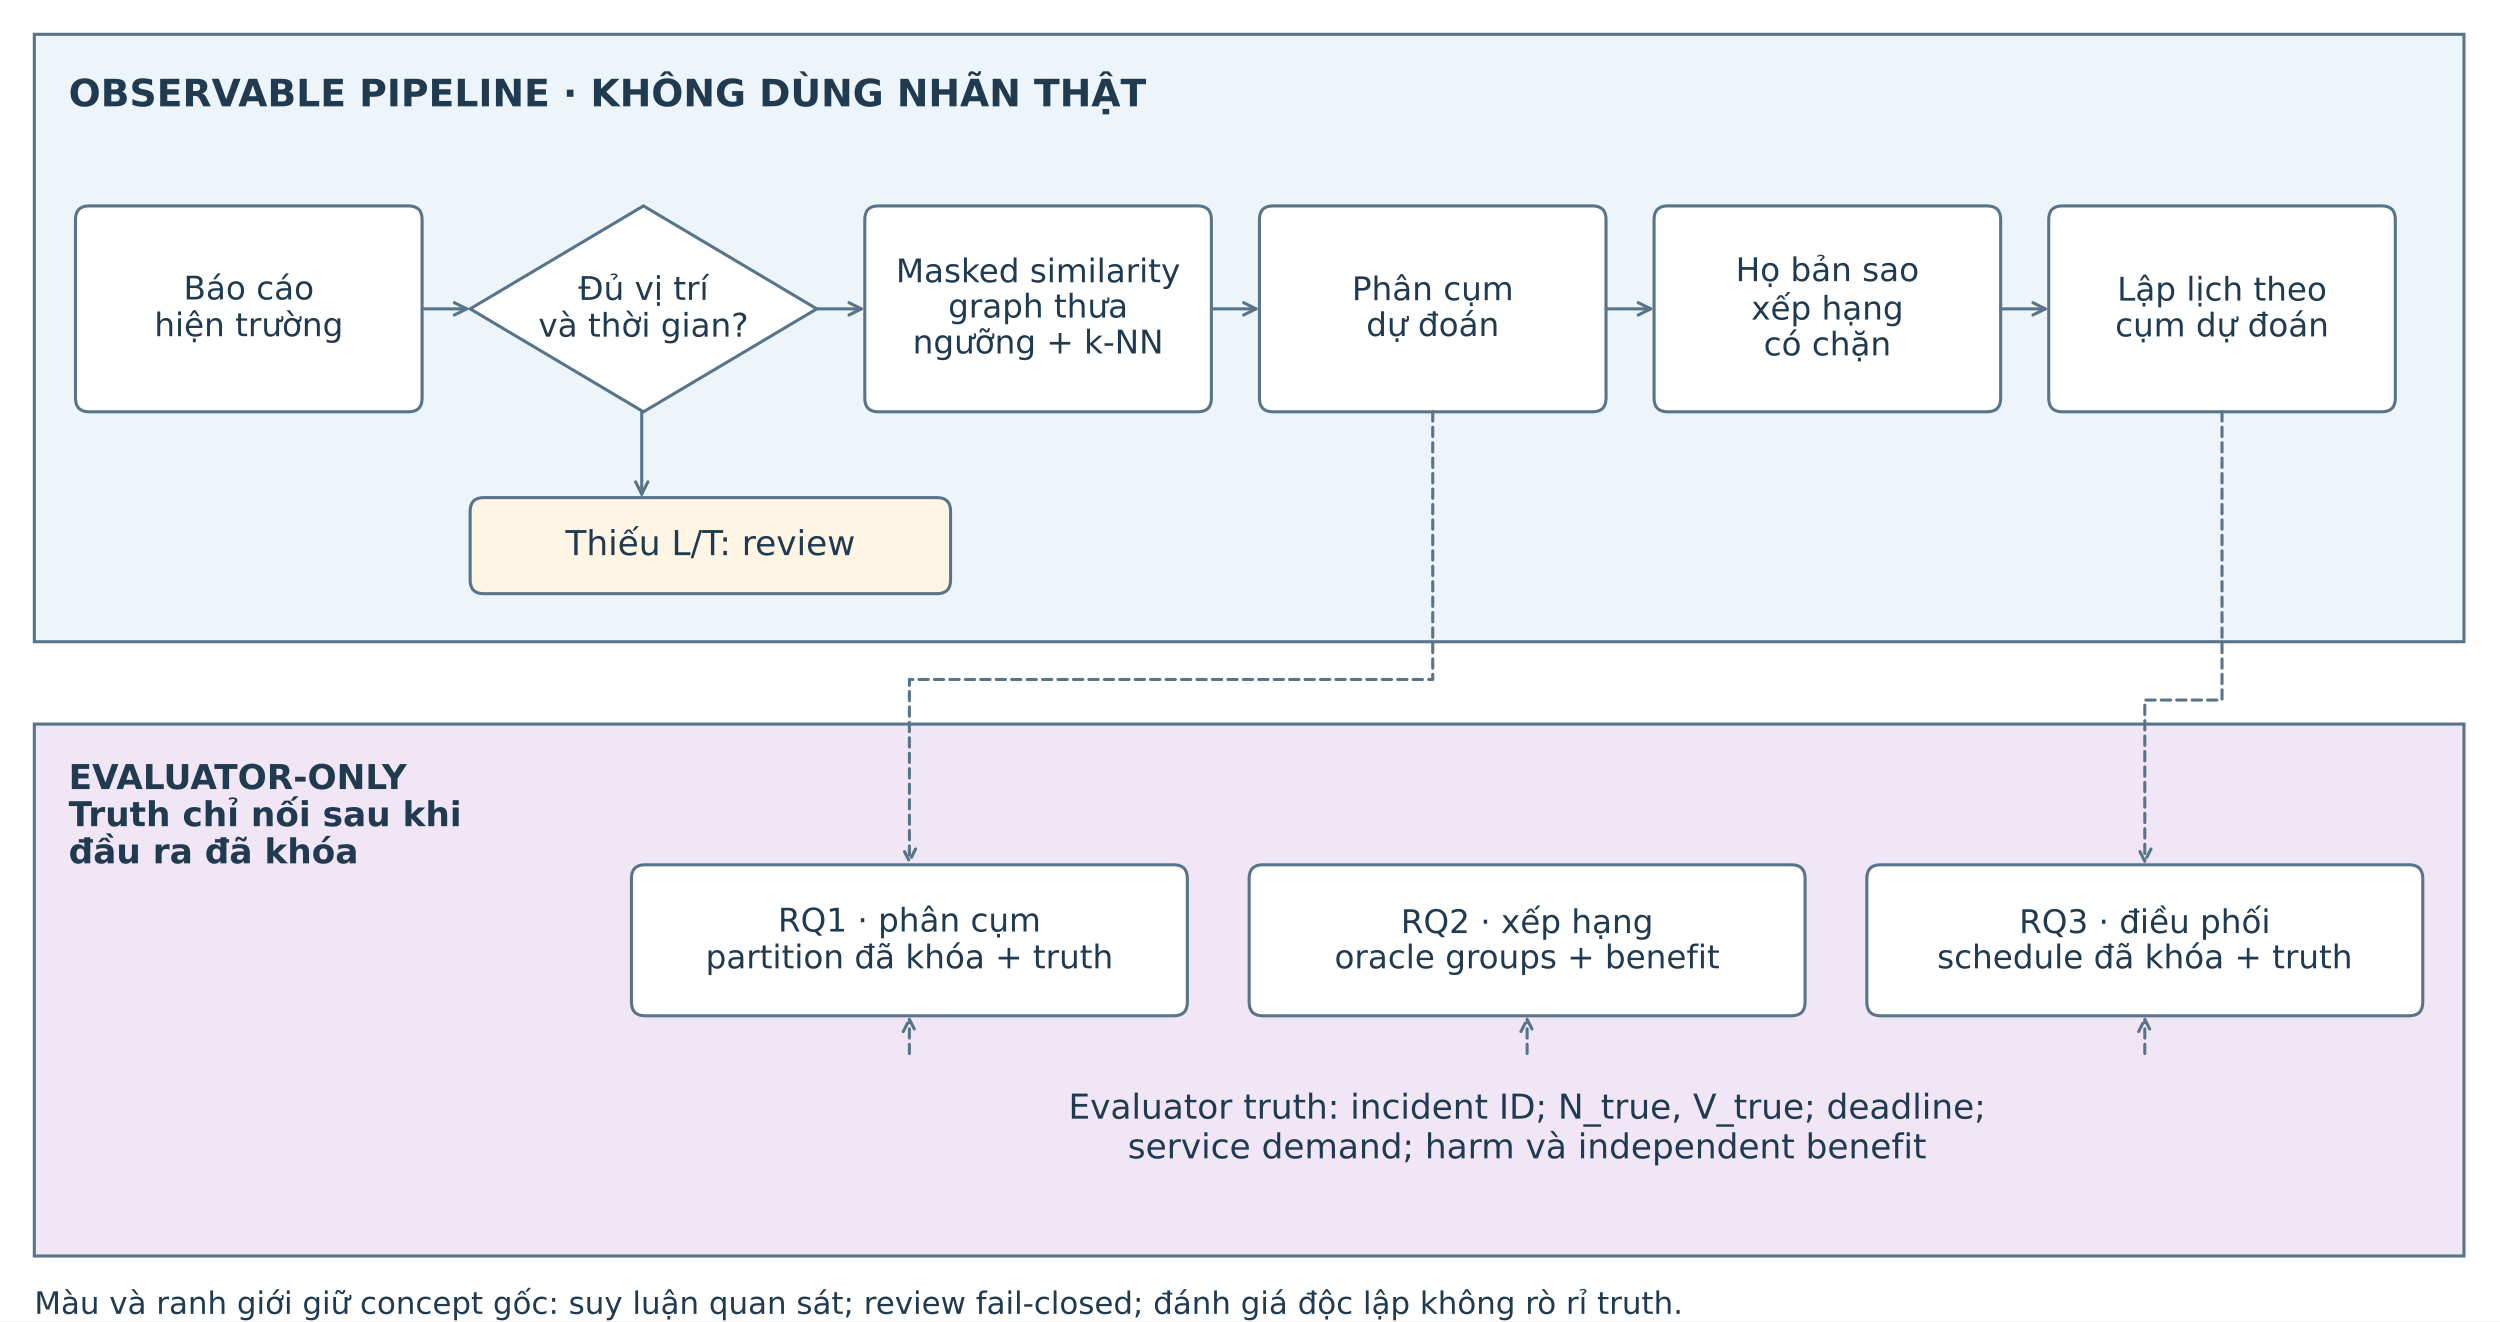
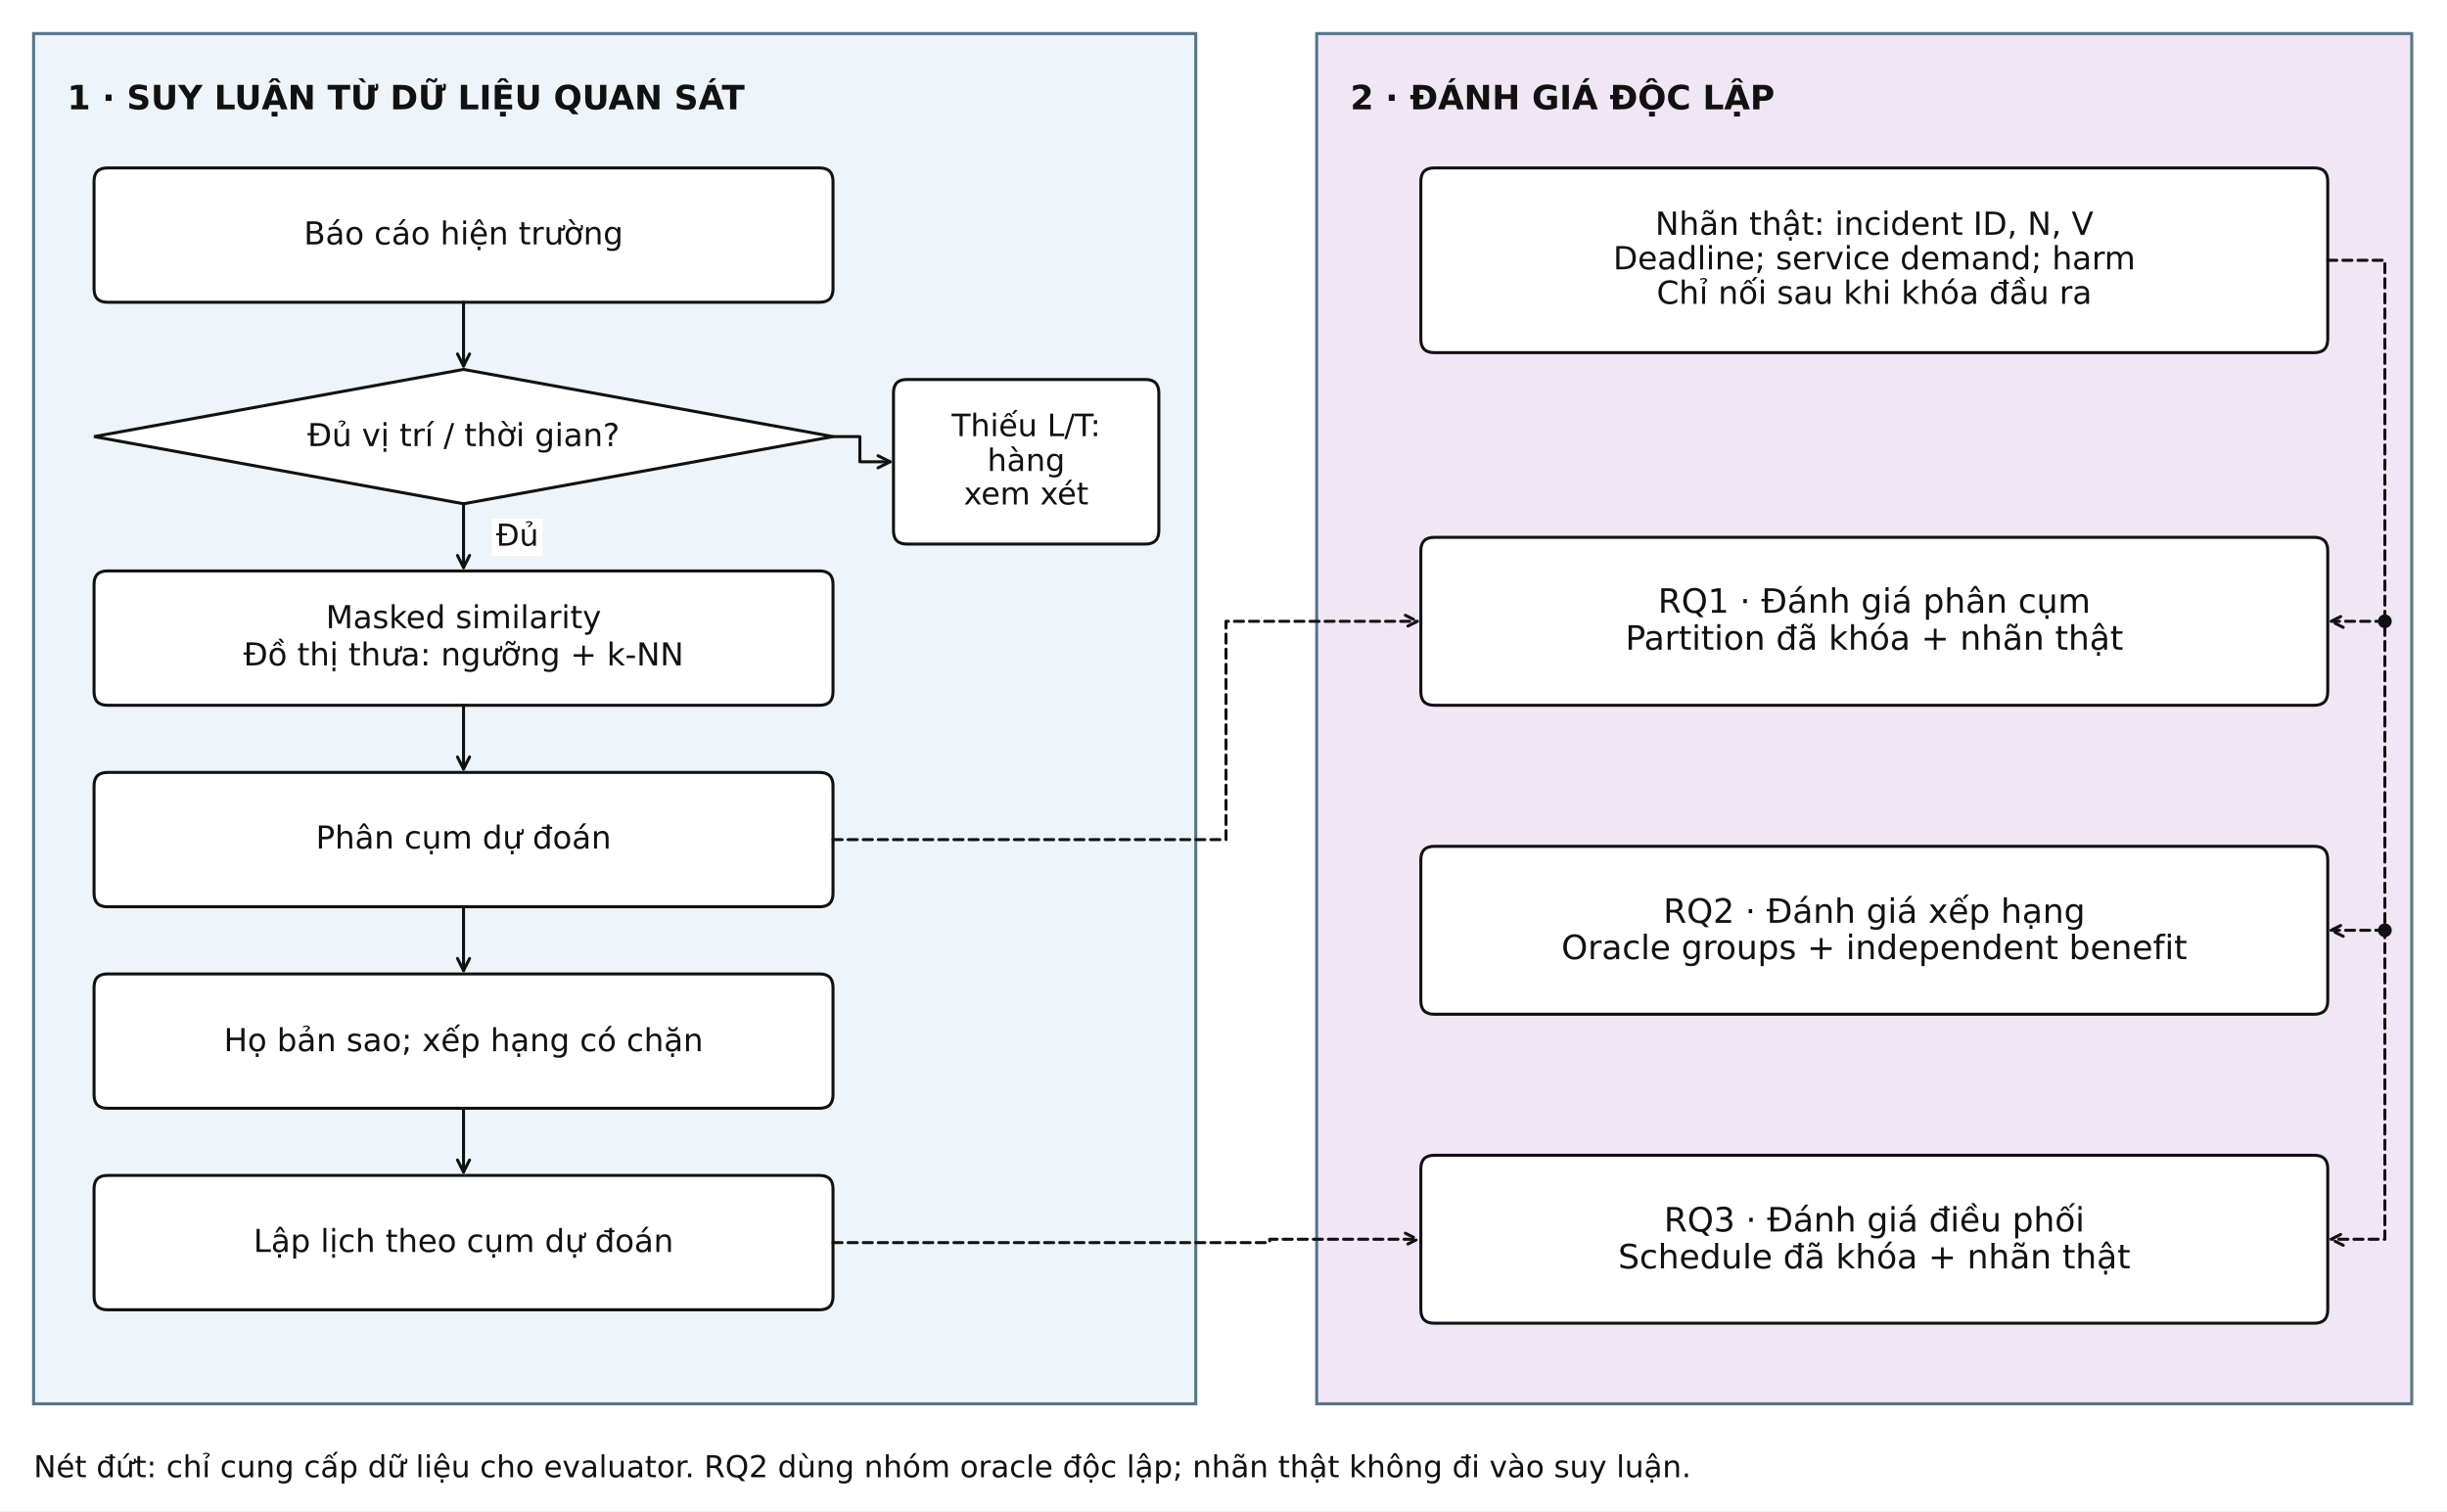
- <svg xmlns="http://www.w3.org/2000/svg" width="728.504pt" height="385pt" viewBox="0 0 728.504 385" version="1.1">
+ <svg xmlns="http://www.w3.org/2000/svg" width="728.504pt" height="450pt" viewBox="0 0 728.504 450" version="1.1">
  <defs>
    <style type="text/css">*{stroke-linejoin: round; stroke-linecap: butt}</style>
  </defs>
  <g id="figure_1">
    <g id="patch_1">
-       <path d="M 0 385 L 728.504 385 L 728.504 0 L 0 0 z " style="fill: #ffffff" />
+       <path d="M 0 450 L 728.504 450 L 728.504 0 L 0 0 z " style="fill: #ffffff" />
    </g>
    <g id="axes_1">
      <g id="patch_2">
-         <path d="M 10 10 L 718 10 L 718 187 L 10 187 z " clip-path="url(#p3e64686ec6)" style="fill: #edf4fa; stroke: #587489; stroke-width: 0.9; stroke-linejoin: miter" />
+         <path d="M 10 10 L 356 10 L 356 418 L 10 418 z " clip-path="url(#pa98699e23f)" style="fill: #edf4fa; stroke: #587489; stroke-width: 0.9; stroke-linejoin: miter" />
      </g>
      <g id="patch_3">
-         <path d="M 10 211 L 718 211 L 718 366 L 10 366 z " clip-path="url(#p3e64686ec6)" style="fill: #f0e6f6; stroke: #587489; stroke-width: 0.9; stroke-linejoin: miter" />
+         <path d="M 392 10 L 718 10 L 718 418 L 392 418 z " clip-path="url(#pa98699e23f)" style="fill: #f0e6f6; stroke: #587489; stroke-width: 0.9; stroke-linejoin: miter" />
      </g>
      <g id="patch_4">
-         <path d="M 26 60 L 119 60 Q 123 60 123 64 L 123 116 Q 123 120 119 120 L 26 120 Q 22 120 22 116 L 22 64 Q 22 60 26 60 z " clip-path="url(#p3e64686ec6)" style="fill: #ffffff; stroke: #587489; stroke-width: 0.9; stroke-linejoin: miter" />
+         <path d="M 32 50 L 244 50 Q 248 50 248 54 L 248 86 Q 248 90 244 90 L 32 90 Q 28 90 28 86 L 28 54 Q 28 50 32 50 z " clip-path="url(#pa98699e23f)" style="fill: #ffffff; stroke: #111111; stroke-width: 0.9; stroke-linejoin: miter" />
      </g>
      <g id="patch_5">
-         <path d="M 187.5 60 L 238 90 L 187.5 120 L 137 90 z " clip-path="url(#p3e64686ec6)" style="fill: #ffffff; stroke: #587489; stroke-width: 0.9; stroke-linejoin: miter" />
+         <path d="M 138 110 L 248 130 L 138 150 L 28 130 z " clip-path="url(#pa98699e23f)" style="fill: #ffffff; stroke: #111111; stroke-width: 0.9; stroke-linejoin: miter" />
      </g>
      <g id="patch_6">
-         <path d="M 256 60 L 349 60 Q 353 60 353 64 L 353 116 Q 353 120 349 120 L 256 120 Q 252 120 252 116 L 252 64 Q 252 60 256 60 z " clip-path="url(#p3e64686ec6)" style="fill: #ffffff; stroke: #587489; stroke-width: 0.9; stroke-linejoin: miter" />
+         <path d="M 32 170 L 244 170 Q 248 170 248 174 L 248 206 Q 248 210 244 210 L 32 210 Q 28 210 28 206 L 28 174 Q 28 170 32 170 z " clip-path="url(#pa98699e23f)" style="fill: #ffffff; stroke: #111111; stroke-width: 0.9; stroke-linejoin: miter" />
      </g>
      <g id="patch_7">
-         <path d="M 371 60 L 464 60 Q 468 60 468 64 L 468 116 Q 468 120 464 120 L 371 120 Q 367 120 367 116 L 367 64 Q 367 60 371 60 z " clip-path="url(#p3e64686ec6)" style="fill: #ffffff; stroke: #587489; stroke-width: 0.9; stroke-linejoin: miter" />
+         <path d="M 32 230 L 244 230 Q 248 230 248 234 L 248 266 Q 248 270 244 270 L 32 270 Q 28 270 28 266 L 28 234 Q 28 230 32 230 z " clip-path="url(#pa98699e23f)" style="fill: #ffffff; stroke: #111111; stroke-width: 0.9; stroke-linejoin: miter" />
      </g>
      <g id="patch_8">
-         <path d="M 486 60 L 579 60 Q 583 60 583 64 L 583 116 Q 583 120 579 120 L 486 120 Q 482 120 482 116 L 482 64 Q 482 60 486 60 z " clip-path="url(#p3e64686ec6)" style="fill: #ffffff; stroke: #587489; stroke-width: 0.9; stroke-linejoin: miter" />
+         <path d="M 32 290 L 244 290 Q 248 290 248 294 L 248 326 Q 248 330 244 330 L 32 330 Q 28 330 28 326 L 28 294 Q 28 290 32 290 z " clip-path="url(#pa98699e23f)" style="fill: #ffffff; stroke: #111111; stroke-width: 0.9; stroke-linejoin: miter" />
      </g>
      <g id="patch_9">
-         <path d="M 601 60 L 694 60 Q 698 60 698 64 L 698 116 Q 698 120 694 120 L 601 120 Q 597 120 597 116 L 597 64 Q 597 60 601 60 z " clip-path="url(#p3e64686ec6)" style="fill: #ffffff; stroke: #587489; stroke-width: 0.9; stroke-linejoin: miter" />
+         <path d="M 32 350 L 244 350 Q 248 350 248 354 L 248 386 Q 248 390 244 390 L 32 390 Q 28 390 28 386 L 28 354 Q 28 350 32 350 z " clip-path="url(#pa98699e23f)" style="fill: #ffffff; stroke: #111111; stroke-width: 0.9; stroke-linejoin: miter" />
      </g>
      <g id="patch_10">
-         <path d="M 141 145 L 273 145 Q 277 145 277 149 L 277 169 Q 277 173 273 173 L 141 173 Q 137 173 137 169 L 137 149 Q 137 145 141 145 z " clip-path="url(#p3e64686ec6)" style="fill: #fff5e5; stroke: #587489; stroke-width: 0.9; stroke-linejoin: miter" />
+         <path d="M 270 113 L 341 113 Q 345 113 345 117 L 345 158 Q 345 162 341 162 L 270 162 Q 266 162 266 158 L 266 117 Q 266 113 270 113 z " clip-path="url(#pa98699e23f)" style="fill: #ffffff; stroke: #111111; stroke-width: 0.9; stroke-linejoin: miter" />
      </g>
      <g id="patch_11">
-         <path d="M 188 252 L 342 252 Q 346 252 346 256 L 346 292 Q 346 296 342 296 L 188 296 Q 184 296 184 292 L 184 256 Q 184 252 188 252 z " clip-path="url(#p3e64686ec6)" style="fill: #ffffff; stroke: #587489; stroke-width: 0.9; stroke-linejoin: miter" />
+         <path d="M 427 50 L 689 50 Q 693 50 693 54 L 693 101 Q 693 105 689 105 L 427 105 Q 423 105 423 101 L 423 54 Q 423 50 427 50 z " clip-path="url(#pa98699e23f)" style="fill: #ffffff; stroke: #111111; stroke-width: 0.9; stroke-linejoin: miter" />
      </g>
      <g id="patch_12">
-         <path d="M 368 252 L 522 252 Q 526 252 526 256 L 526 292 Q 526 296 522 296 L 368 296 Q 364 296 364 292 L 364 256 Q 364 252 368 252 z " clip-path="url(#p3e64686ec6)" style="fill: #ffffff; stroke: #587489; stroke-width: 0.9; stroke-linejoin: miter" />
+         <path d="M 427 160 L 689 160 Q 693 160 693 164 L 693 206 Q 693 210 689 210 L 427 210 Q 423 210 423 206 L 423 164 Q 423 160 427 160 z " clip-path="url(#pa98699e23f)" style="fill: #ffffff; stroke: #111111; stroke-width: 0.9; stroke-linejoin: miter" />
      </g>
      <g id="patch_13">
-         <path d="M 548 252 L 702 252 Q 706 252 706 256 L 706 292 Q 706 296 702 296 L 548 296 Q 544 296 544 292 L 544 256 Q 544 252 548 252 z " clip-path="url(#p3e64686ec6)" style="fill: #ffffff; stroke: #587489; stroke-width: 0.9; stroke-linejoin: miter" />
+         <path d="M 427 252 L 689 252 Q 693 252 693 256 L 693 298 Q 693 302 689 302 L 427 302 Q 423 302 423 298 L 423 256 Q 423 252 427 252 z " clip-path="url(#pa98699e23f)" style="fill: #ffffff; stroke: #111111; stroke-width: 0.9; stroke-linejoin: miter" />
      </g>
      <g id="patch_14">
-         <path d="M 123 90 L 135.994 90 " clip-path="url(#p3e64686ec6)" style="fill: none; stroke: #587489; stroke-width: 0.9; stroke-linecap: round" />
-         <path d="M 132.394 88.2 L 135.994 90 L 132.394 91.8 " clip-path="url(#p3e64686ec6)" style="fill: none; stroke: #587489; stroke-width: 0.9; stroke-linecap: round" />
+         <path d="M 427 344 L 689 344 Q 693 344 693 348 L 693 390 Q 693 394 689 394 L 427 394 Q 423 394 423 390 L 423 348 Q 423 344 427 344 z " clip-path="url(#pa98699e23f)" style="fill: #ffffff; stroke: #111111; stroke-width: 0.9; stroke-linejoin: miter" />
      </g>
      <g id="patch_15">
-         <path d="M 238 90 L 250.994 90 " clip-path="url(#p3e64686ec6)" style="fill: none; stroke: #587489; stroke-width: 0.9; stroke-linecap: round" />
-         <path d="M 247.394 88.2 L 250.994 90 L 247.394 91.8 " clip-path="url(#p3e64686ec6)" style="fill: none; stroke: #587489; stroke-width: 0.9; stroke-linecap: round" />
+         <path d="M 710 183.4 C 710.424 183.4 710.831 183.569 711.131 183.869 C 711.431 184.169 711.6 184.576 711.6 185 C 711.6 185.424 711.431 185.831 711.131 186.131 C 710.831 186.431 710.424 186.6 710 186.6 C 709.576 186.6 709.169 186.431 708.869 186.131 C 708.569 185.831 708.4 185.424 708.4 185 C 708.4 184.576 708.569 184.169 708.869 183.869 C 709.169 183.569 709.576 183.4 710 183.4 z " clip-path="url(#pa98699e23f)" style="fill: #111111; stroke: #111111; stroke-width: 0.9; stroke-linejoin: miter" />
      </g>
      <g id="patch_16">
-         <path d="M 353 90 L 365.994 90 " clip-path="url(#p3e64686ec6)" style="fill: none; stroke: #587489; stroke-width: 0.9; stroke-linecap: round" />
-         <path d="M 362.394 88.2 L 365.994 90 L 362.394 91.8 " clip-path="url(#p3e64686ec6)" style="fill: none; stroke: #587489; stroke-width: 0.9; stroke-linecap: round" />
+         <path d="M 710 275.4 C 710.424 275.4 710.831 275.569 711.131 275.869 C 711.431 276.169 711.6 276.576 711.6 277 C 711.6 277.424 711.431 277.831 711.131 278.131 C 710.831 278.431 710.424 278.6 710 278.6 C 709.576 278.6 709.169 278.431 708.869 278.131 C 708.569 277.831 708.4 277.424 708.4 277 C 708.4 276.576 708.569 276.169 708.869 275.869 C 709.169 275.569 709.576 275.4 710 275.4 z " clip-path="url(#pa98699e23f)" style="fill: #111111; stroke: #111111; stroke-width: 0.9; stroke-linejoin: miter" />
      </g>
      <g id="patch_17">
-         <path d="M 468 90 L 480.994 90 " clip-path="url(#p3e64686ec6)" style="fill: none; stroke: #587489; stroke-width: 0.9; stroke-linecap: round" />
-         <path d="M 477.394 88.2 L 480.994 90 L 477.394 91.8 " clip-path="url(#p3e64686ec6)" style="fill: none; stroke: #587489; stroke-width: 0.9; stroke-linecap: round" />
+         <path d="M 138 90 L 138 108.994 " clip-path="url(#pa98699e23f)" style="fill: none; stroke: #111111; stroke-width: 0.9; stroke-linecap: round" />
+         <path d="M 139.8 105.394 L 138 108.994 L 136.2 105.394 " clip-path="url(#pa98699e23f)" style="fill: none; stroke: #111111; stroke-width: 0.9; stroke-linecap: round" />
      </g>
      <g id="patch_18">
-         <path d="M 583 90 L 595.994 90 " clip-path="url(#p3e64686ec6)" style="fill: none; stroke: #587489; stroke-width: 0.9; stroke-linecap: round" />
-         <path d="M 592.394 88.2 L 595.994 90 L 592.394 91.8 " clip-path="url(#p3e64686ec6)" style="fill: none; stroke: #587489; stroke-width: 0.9; stroke-linecap: round" />
+         <path d="M 138 150 L 138 168.994 " clip-path="url(#pa98699e23f)" style="fill: none; stroke: #111111; stroke-width: 0.9; stroke-linecap: round" />
+         <path d="M 139.8 165.394 L 138 168.994 L 136.2 165.394 " clip-path="url(#pa98699e23f)" style="fill: none; stroke: #111111; stroke-width: 0.9; stroke-linecap: round" />
      </g>
      <g id="patch_19">
-         <path d="M 187 120 L 187 143.994 " clip-path="url(#p3e64686ec6)" style="fill: none; stroke: #587489; stroke-width: 0.9; stroke-linecap: round" />
-         <path d="M 188.8 140.394 L 187 143.994 L 185.2 140.394 " clip-path="url(#p3e64686ec6)" style="fill: none; stroke: #587489; stroke-width: 0.9; stroke-linecap: round" />
+         <path d="M 138 210 L 138 228.994 " clip-path="url(#pa98699e23f)" style="fill: none; stroke: #111111; stroke-width: 0.9; stroke-linecap: round" />
+         <path d="M 139.8 225.394 L 138 228.994 L 136.2 225.394 " clip-path="url(#pa98699e23f)" style="fill: none; stroke: #111111; stroke-width: 0.9; stroke-linecap: round" />
      </g>
      <g id="patch_20">
-         <path d="M 417.5 120 L 417.5 198 L 265 198 L 265 250.994 " clip-path="url(#p3e64686ec6)" style="fill: none; stroke-dasharray: 2.7,1.8; stroke-dashoffset: 0; stroke: #587489; stroke-width: 0.9; stroke-linecap: round" />
-         <path d="M 266.8 247.394 L 265 250.994 L 263.2 247.394 " clip-path="url(#p3e64686ec6)" style="fill: none; stroke-dasharray: 2.7,1.8; stroke-dashoffset: 0; stroke: #587489; stroke-width: 0.9; stroke-linecap: round" />
+         <path d="M 138 270 L 138 288.994 " clip-path="url(#pa98699e23f)" style="fill: none; stroke: #111111; stroke-width: 0.9; stroke-linecap: round" />
+         <path d="M 139.8 285.394 L 138 288.994 L 136.2 285.394 " clip-path="url(#pa98699e23f)" style="fill: none; stroke: #111111; stroke-width: 0.9; stroke-linecap: round" />
      </g>
      <g id="patch_21">
-         <path d="M 647.5 120 L 647.5 204 L 625 204 L 625 250.994 " clip-path="url(#p3e64686ec6)" style="fill: none; stroke-dasharray: 2.7,1.8; stroke-dashoffset: 0; stroke: #587489; stroke-width: 0.9; stroke-linecap: round" />
-         <path d="M 626.8 247.394 L 625 250.994 L 623.2 247.394 " clip-path="url(#p3e64686ec6)" style="fill: none; stroke-dasharray: 2.7,1.8; stroke-dashoffset: 0; stroke: #587489; stroke-width: 0.9; stroke-linecap: round" />
+         <path d="M 138 330 L 138 348.994 " clip-path="url(#pa98699e23f)" style="fill: none; stroke: #111111; stroke-width: 0.9; stroke-linecap: round" />
+         <path d="M 139.8 345.394 L 138 348.994 L 136.2 345.394 " clip-path="url(#pa98699e23f)" style="fill: none; stroke: #111111; stroke-width: 0.9; stroke-linecap: round" />
      </g>
      <g id="patch_22">
-         <path d="M 265 307 L 265 297.006 " clip-path="url(#p3e64686ec6)" style="fill: none; stroke-dasharray: 2.7,1.8; stroke-dashoffset: 0; stroke: #587489; stroke-width: 0.9; stroke-linecap: round" />
-         <path d="M 263.2 300.606 L 265 297.006 L 266.8 300.606 " clip-path="url(#p3e64686ec6)" style="fill: none; stroke-dasharray: 2.7,1.8; stroke-dashoffset: 0; stroke: #587489; stroke-width: 0.9; stroke-linecap: round" />
+         <path d="M 248 130 L 256 130 L 256 137.5 L 264.994 137.5 " clip-path="url(#pa98699e23f)" style="fill: none; stroke: #111111; stroke-width: 0.9; stroke-linecap: round" />
+         <path d="M 261.394 135.7 L 264.994 137.5 L 261.394 139.3 " clip-path="url(#pa98699e23f)" style="fill: none; stroke: #111111; stroke-width: 0.9; stroke-linecap: round" />
      </g>
      <g id="patch_23">
-         <path d="M 445 307 L 445 297.006 " clip-path="url(#p3e64686ec6)" style="fill: none; stroke-dasharray: 2.7,1.8; stroke-dashoffset: 0; stroke: #587489; stroke-width: 0.9; stroke-linecap: round" />
-         <path d="M 443.2 300.606 L 445 297.006 L 446.8 300.606 " clip-path="url(#p3e64686ec6)" style="fill: none; stroke-dasharray: 2.7,1.8; stroke-dashoffset: 0; stroke: #587489; stroke-width: 0.9; stroke-linecap: round" />
+         <path d="M 248 250 L 365 250 L 365 185 L 421.994 185 " clip-path="url(#pa98699e23f)" style="fill: none; stroke-dasharray: 2.7,1.8; stroke-dashoffset: 0; stroke: #111111; stroke-width: 0.9; stroke-linecap: round" />
+         <path d="M 418.394 183.2 L 421.994 185 L 418.394 186.8 " clip-path="url(#pa98699e23f)" style="fill: none; stroke-dasharray: 2.7,1.8; stroke-dashoffset: 0; stroke: #111111; stroke-width: 0.9; stroke-linecap: round" />
      </g>
      <g id="patch_24">
-         <path d="M 625 307 L 625 297.006 " clip-path="url(#p3e64686ec6)" style="fill: none; stroke-dasharray: 2.7,1.8; stroke-dashoffset: 0; stroke: #587489; stroke-width: 0.9; stroke-linecap: round" />
-         <path d="M 623.2 300.606 L 625 297.006 L 626.8 300.606 " clip-path="url(#p3e64686ec6)" style="fill: none; stroke-dasharray: 2.7,1.8; stroke-dashoffset: 0; stroke: #587489; stroke-width: 0.9; stroke-linecap: round" />
+         <path d="M 248 370 L 378 370 L 378 369 L 421.994 369 " clip-path="url(#pa98699e23f)" style="fill: none; stroke-dasharray: 2.7,1.8; stroke-dashoffset: 0; stroke: #111111; stroke-width: 0.9; stroke-linecap: round" />
+         <path d="M 418.394 367.2 L 421.994 369 L 418.394 370.8 " clip-path="url(#pa98699e23f)" style="fill: none; stroke-dasharray: 2.7,1.8; stroke-dashoffset: 0; stroke: #111111; stroke-width: 0.9; stroke-linecap: round" />
+       </g>
+       <g id="patch_25">
+         <path d="M 693 77.5 L 710 77.5 L 710 369 L 694.006 369 " clip-path="url(#pa98699e23f)" style="fill: none; stroke-dasharray: 2.7,1.8; stroke-dashoffset: 0; stroke: #111111; stroke-width: 0.9; stroke-linecap: round" />
+         <path d="M 697.606 370.8 L 694.006 369 L 697.606 367.2 " clip-path="url(#pa98699e23f)" style="fill: none; stroke-dasharray: 2.7,1.8; stroke-dashoffset: 0; stroke: #111111; stroke-width: 0.9; stroke-linecap: round" />
+       </g>
+       <g id="patch_26">
+         <path d="M 710 185 L 694.006 185 " clip-path="url(#pa98699e23f)" style="fill: none; stroke-dasharray: 2.7,1.8; stroke-dashoffset: 0; stroke: #111111; stroke-width: 0.9; stroke-linecap: round" />
+         <path d="M 697.606 186.8 L 694.006 185 L 697.606 183.2 " clip-path="url(#pa98699e23f)" style="fill: none; stroke-dasharray: 2.7,1.8; stroke-dashoffset: 0; stroke: #111111; stroke-width: 0.9; stroke-linecap: round" />
+       </g>
+       <g id="patch_27">
+         <path d="M 710 277 L 694.006 277 " clip-path="url(#pa98699e23f)" style="fill: none; stroke-dasharray: 2.7,1.8; stroke-dashoffset: 0; stroke: #111111; stroke-width: 0.9; stroke-linecap: round" />
+         <path d="M 697.606 278.8 L 694.006 277 L 697.606 275.2 " clip-path="url(#pa98699e23f)" style="fill: none; stroke-dasharray: 2.7,1.8; stroke-dashoffset: 0; stroke: #111111; stroke-width: 0.9; stroke-linecap: round" />
      </g>
      <g id="text_1">
-         <text style="font-weight: 700; font-size: 11px; font-family: 'DejaVu Sans'; text-anchor: start; fill: #203b50" x="20" y="30.981" transform="rotate(-0 20 30.98062)">OBSERVABLE PIPELINE · KHÔNG DÙNG NHÃN THẬT</text>
+         <text style="font-weight: 700; font-size: 10px; font-family: 'DejaVu Sans'; text-anchor: start; fill: #111111" x="20" y="32.569" transform="rotate(-0 20 32.56875)">1 · SUY LUẬN TỪ DỮ LIỆU QUAN SÁT</text>
      </g>
      <g id="text_2">
-         <text style="font-size: 9.5px; font-family: 'DejaVu Sans'; fill: #203b50" transform="translate(53.48516 87.26441)">Báo cáo</text>
-         <text style="font-size: 9.5px; font-family: 'DejaVu Sans'; fill: #203b50" transform="translate(44.97004 97.9784)">hiện trường</text>
+         <text style="font-weight: 700; font-size: 10px; font-family: 'DejaVu Sans'; text-anchor: start; fill: #111111" x="402" y="32.564" transform="rotate(-0 402 32.56406)">2 · ĐÁNH GIÁ ĐỘC LẬP</text>
      </g>
      <g id="text_3">
-         <text style="font-size: 9.5px; font-family: 'DejaVu Sans'; fill: #203b50" transform="translate(168.5245 87.38464)">Đủ vị trí</text>
-         <text style="font-size: 9.5px; font-family: 'DejaVu Sans'; fill: #203b50" transform="translate(156.8825 98.09864)">và thời gian?</text>
+         <text style="font-size: 9.4px; font-family: 'DejaVu Sans'; text-anchor: middle; fill: #111111" x="138" y="72.782" transform="rotate(-0 138 72.78181)">Báo cáo hiện trường</text>
      </g>
      <g id="text_4">
-         <text style="font-size: 9.5px; font-family: 'DejaVu Sans'; fill: #203b50" transform="translate(261.0733 82.25138)">Masked similarity</text>
-         <text style="font-size: 9.5px; font-family: 'DejaVu Sans'; fill: #203b50" transform="translate(276.2919 92.52837)">graph thưa</text>
-         <text style="font-size: 9.5px; font-family: 'DejaVu Sans'; fill: #203b50" transform="translate(265.9606 102.9914)">ngưỡng + k-NN</text>
+         <text style="font-size: 9.4px; font-family: 'DejaVu Sans'; text-anchor: middle; fill: #111111" x="138" y="132.83" transform="rotate(-0 138 132.8295)">Đủ vị trí / thời gian?</text>
      </g>
      <g id="text_5">
-         <text style="font-size: 9.5px; font-family: 'DejaVu Sans'; fill: #203b50" transform="translate(393.9459 87.47211)">Phân cụm</text>
-         <text style="font-size: 9.5px; font-family: 'DejaVu Sans'; fill: #203b50" transform="translate(398.1215 97.91469)">dự đoán</text>
+         <text style="font-size: 9.4px; font-family: 'DejaVu Sans'; fill: #111111" transform="translate(97.00939 187.0483)">Masked similarity</text>
+         <text style="font-size: 9.4px; font-family: 'DejaVu Sans'; fill: #111111" transform="translate(72.4563 198.1393)">Đồ thị thưa: ngưỡng + k-NN</text>
      </g>
      <g id="text_6">
-         <text style="font-size: 9.5px; font-family: 'DejaVu Sans'; fill: #203b50" transform="translate(505.7738 81.91583)">Họ bản sao</text>
-         <text style="font-size: 9.5px; font-family: 'DejaVu Sans'; fill: #203b50" transform="translate(510.2937 93.12487)">xếp hạng</text>
-         <text style="font-size: 9.5px; font-family: 'DejaVu Sans'; fill: #203b50" transform="translate(513.929 103.5674)">có chặn</text>
+         <text style="font-size: 9.4px; font-family: 'DejaVu Sans'; text-anchor: middle; fill: #111111" x="138" y="252.665" transform="rotate(-0 138 252.665)">Phân cụm dự đoán</text>
      </g>
      <g id="text_7">
-         <text style="font-size: 9.5px; font-family: 'DejaVu Sans'; fill: #203b50" transform="translate(616.9449 87.59012)">Lập lịch theo</text>
-         <text style="font-size: 9.5px; font-family: 'DejaVu Sans'; fill: #203b50" transform="translate(616.363 98.0327)">cụm dự đoán</text>
+         <text style="font-size: 9.4px; font-family: 'DejaVu Sans'; text-anchor: middle; fill: #111111" x="138" y="312.995" transform="rotate(-0 138 312.9948)">Họ bản sao; xếp hạng có chặn</text>
      </g>
      <g id="text_8">
-         <text style="font-size: 10px; font-family: 'DejaVu Sans'; text-anchor: middle; fill: #203b50" x="207" y="161.759" transform="rotate(-0 207 161.7594)">Thiếu L/T: review</text>
+         <text style="font-size: 9.4px; font-family: 'DejaVu Sans'; text-anchor: middle; fill: #111111" x="138" y="372.782" transform="rotate(-0 138 372.7818)">Lập lịch theo cụm dự đoán</text>
      </g>
      <g id="text_9">
-         <text style="font-weight: 700; font-size: 10px; font-family: 'DejaVu Sans'; fill: #203b50" transform="translate(20 229.9415)">EVALUATOR-ONLY</text>
-         <text style="font-weight: 700; font-size: 10px; font-family: 'DejaVu Sans'; fill: #203b50" transform="translate(20 240.7594)">Truth chỉ nối sau khi</text>
-         <text style="font-weight: 700; font-size: 10px; font-family: 'DejaVu Sans'; fill: #203b50" transform="translate(20 251.5773)">đầu ra đã khóa</text>
+         <text style="font-size: 9.2px; font-family: 'DejaVu Sans'; fill: #111111" transform="translate(283.3237 129.8746)">Thiếu L/T:</text>
+         <text style="font-size: 9.2px; font-family: 'DejaVu Sans'; fill: #111111" transform="translate(293.9303 140.2502)">hàng</text>
+         <text style="font-size: 9.2px; font-family: 'DejaVu Sans'; fill: #111111" transform="translate(286.9354 150.2027)">xem xét</text>
      </g>
      <g id="text_10">
-         <text style="font-size: 9.5px; font-family: 'DejaVu Sans'; fill: #203b50" transform="translate(226.7039 271.4544)">RQ1 · phân cụm</text>
-         <text style="font-size: 9.5px; font-family: 'DejaVu Sans'; fill: #203b50" transform="translate(205.6198 282.1684)">partition đã khóa + truth</text>
+         <g id="patch_28">
+           <path d="M 146.491 165.525 L 161.509 165.525 L 161.509 154.475 L 146.491 154.475 z " style="fill: #ffffff" />
+         </g>
+         <text style="font-size: 9px; font-family: 'DejaVu Sans'; text-anchor: middle; fill: #111111" x="154" y="162.483" transform="rotate(-0 154 162.4834)">Đủ</text>
      </g>
      <g id="text_11">
-         <text style="font-size: 9.5px; font-family: 'DejaVu Sans'; fill: #203b50" transform="translate(408.2031 271.8881)">RQ2 · xếp hạng</text>
-         <text style="font-size: 9.5px; font-family: 'DejaVu Sans'; fill: #203b50" transform="translate(388.8736 282.1651)">oracle groups + benefit</text>
+         <text style="font-size: 9.5px; font-family: 'DejaVu Sans'; fill: #111111" transform="translate(492.7684 69.9164)">Nhãn thật: incident ID, N, V</text>
+         <text style="font-size: 9.5px; font-family: 'DejaVu Sans'; fill: #111111" transform="translate(480.2573 80.1934)">Deadline; service demand; harm</text>
+         <text style="font-size: 9.5px; font-family: 'DejaVu Sans'; fill: #111111" transform="translate(493.2048 90.47039)">Chỉ nối sau khi khóa đầu ra</text>
      </g>
      <g id="text_12">
-         <text style="font-size: 9.5px; font-family: 'DejaVu Sans'; fill: #203b50" transform="translate(588.3797 271.8881)">RQ3 · điều phối</text>
-         <text style="font-size: 9.5px; font-family: 'DejaVu Sans'; fill: #203b50" transform="translate(564.4917 282.1651)">schedule đã khóa + truth</text>
+         <text style="font-size: 10px; font-family: 'DejaVu Sans'; fill: #111111" transform="translate(493.607 182.4633)">RQ1 · Đánh giá phân cụm</text>
+         <text style="font-size: 10px; font-family: 'DejaVu Sans'; fill: #111111" transform="translate(483.8797 193.4555)">Partition đã khóa + nhãn thật</text>
      </g>
      <g id="text_13">
-         <text style="font-size: 10px; font-family: 'DejaVu Sans'; fill: #203b50" transform="translate(311.35 325.9814)">Evaluator truth: incident ID; N_true, V_true; deadline;</text>
-         <text style="font-size: 10px; font-family: 'DejaVu Sans'; fill: #203b50" transform="translate(328.6234 337.5374)">service demand; harm và independent benefit</text>
+         <text style="font-size: 10px; font-family: 'DejaVu Sans'; fill: #111111" transform="translate(495.1852 274.777)">RQ2 · Đánh giá xếp hạng</text>
+         <text style="font-size: 10px; font-family: 'DejaVu Sans'; fill: #111111" transform="translate(464.8461 285.5949)">Oracle groups + independent benefit</text>
      </g>
      <g id="text_14">
-         <text style="font-size: 9px; font-family: 'DejaVu Sans'; text-anchor: start; fill: #203b50" x="10" y="382.867" transform="rotate(-0 10 382.8673)">Màu và ranh giới giữ concept gốc: suy luận quan sát; review fail-closed; đánh giá độc lập không rò rỉ truth.</text>
+         <text style="font-size: 10px; font-family: 'DejaVu Sans'; fill: #111111" transform="translate(495.3711 366.6898)">RQ3 · Đánh giá điều phối</text>
+         <text style="font-size: 10px; font-family: 'DejaVu Sans'; fill: #111111" transform="translate(481.7383 377.682)">Schedule đã khóa + nhãn thật</text>
+       </g>
+       <g id="text_15">
+         <text style="font-size: 9px; font-family: 'DejaVu Sans'; text-anchor: start; fill: #111111" x="10" y="439.867" transform="rotate(-0 10 439.8673)">Nét đứt: chỉ cung cấp dữ liệu cho evaluator. RQ2 dùng nhóm oracle độc lập; nhãn thật không đi vào suy luận.</text>
      </g>
    </g>
  </g>
  <defs>
-     <clipPath id="p3e64686ec6">
-       <rect x="0" y="0" width="728.504" height="385" />
+     <clipPath id="pa98699e23f">
+       <rect x="0" y="0" width="728.504" height="450" />
    </clipPath>
  </defs>
</svg>
